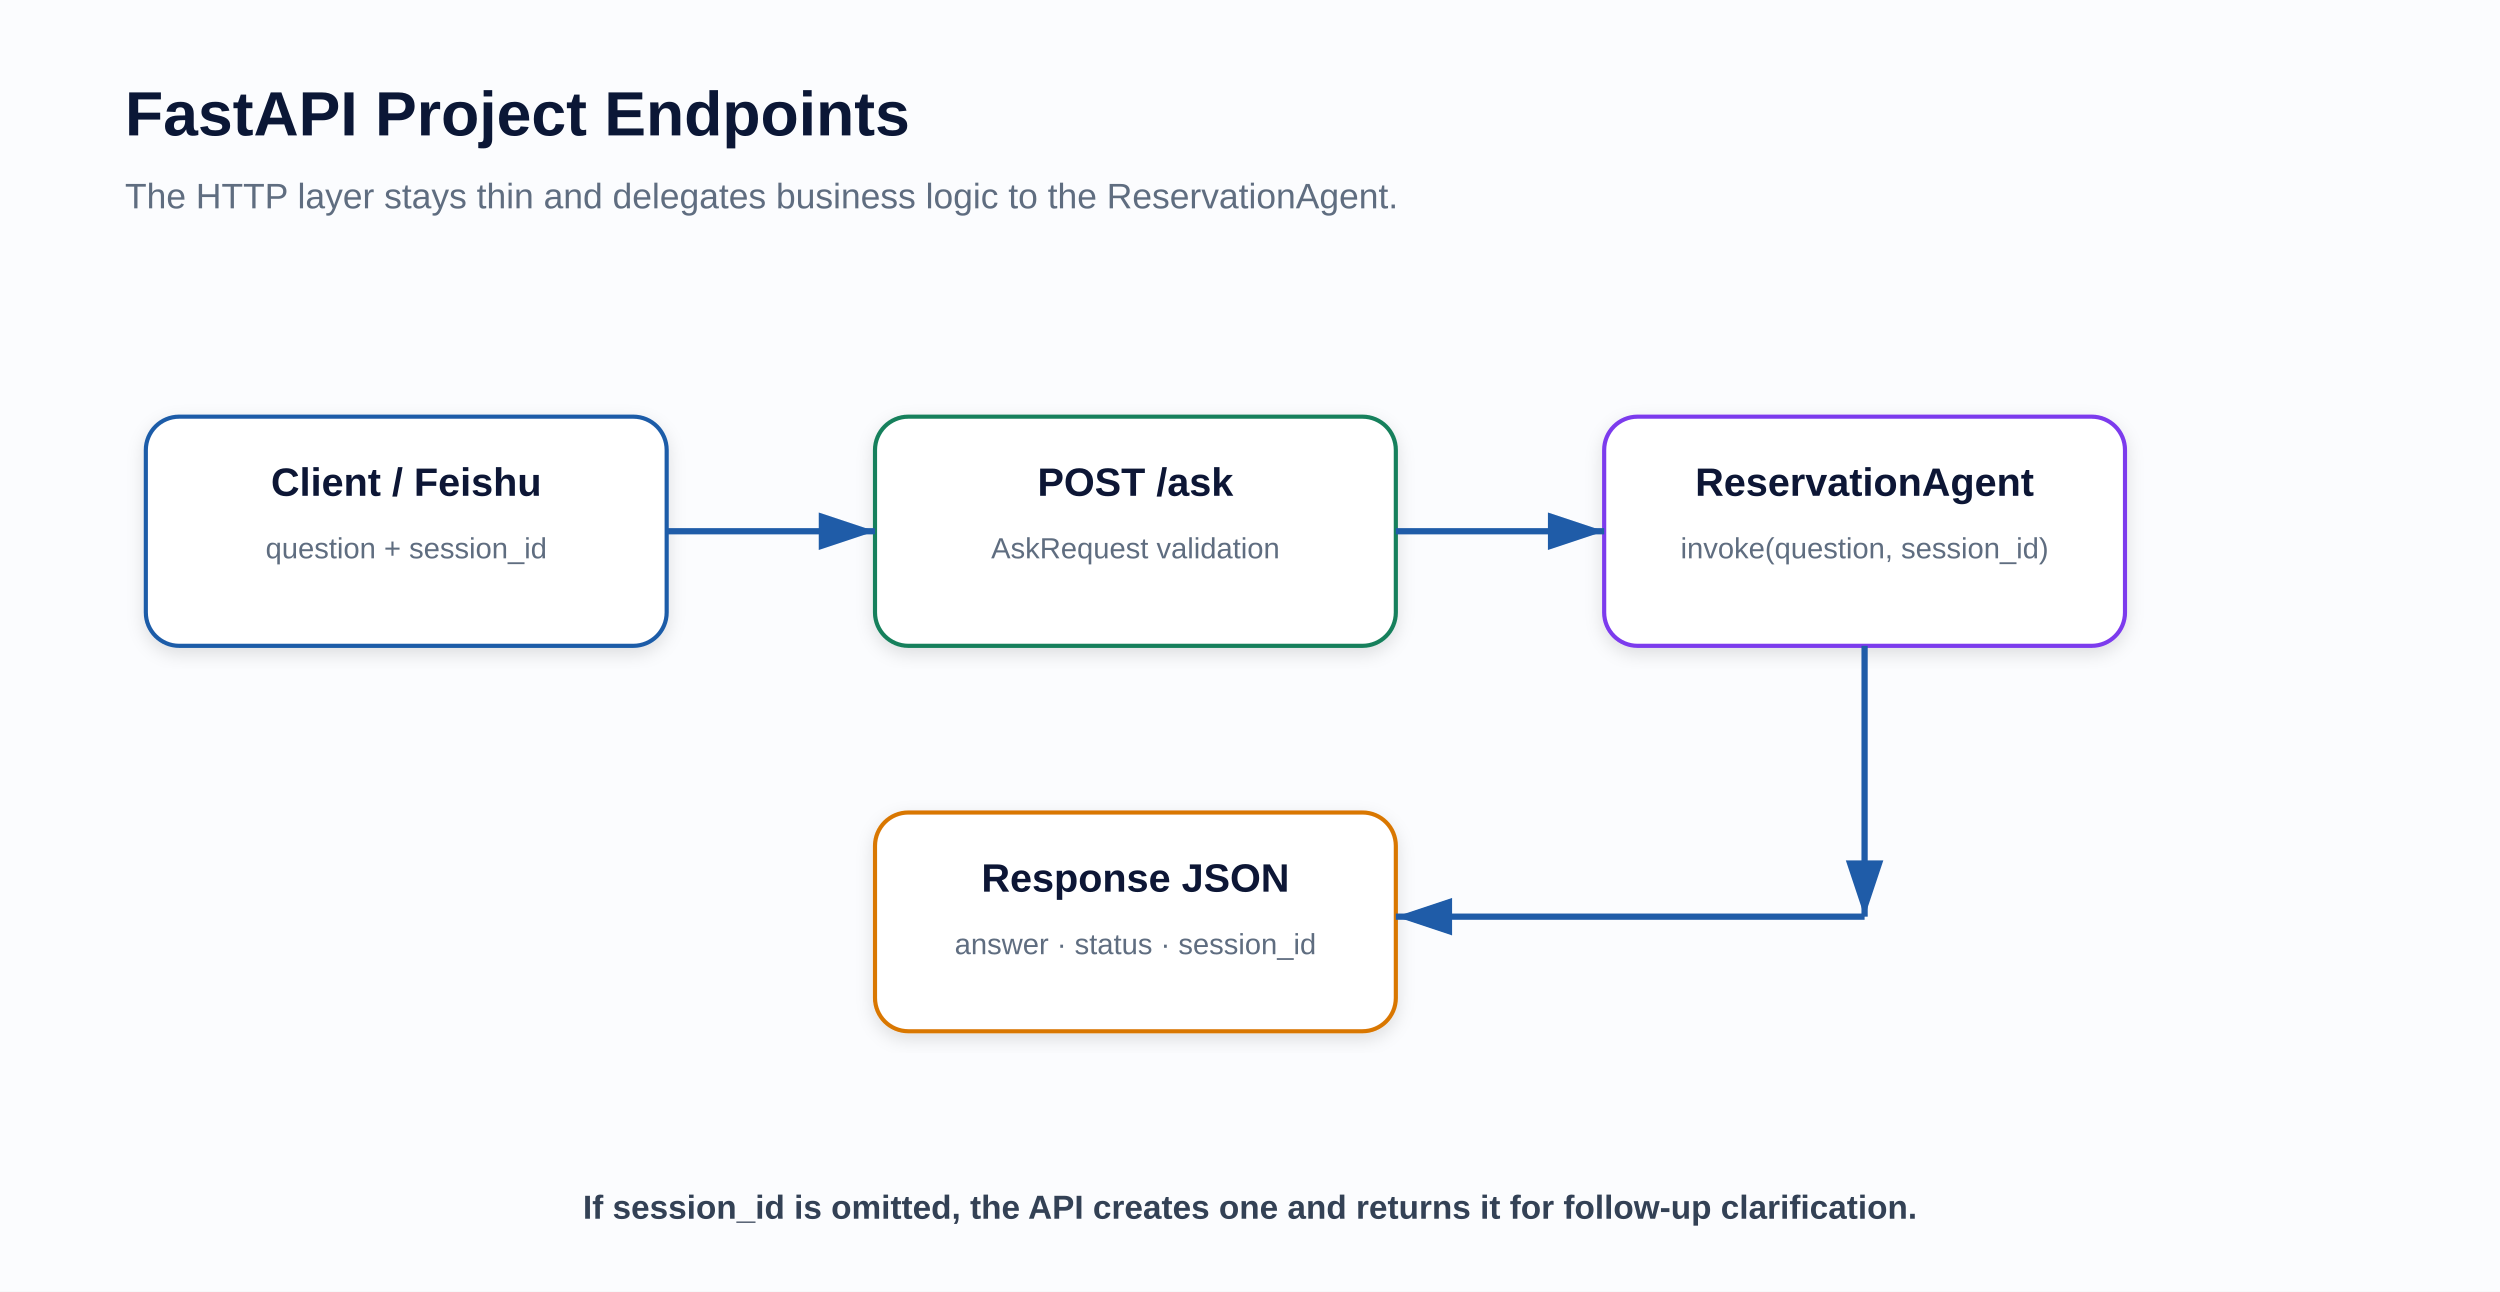
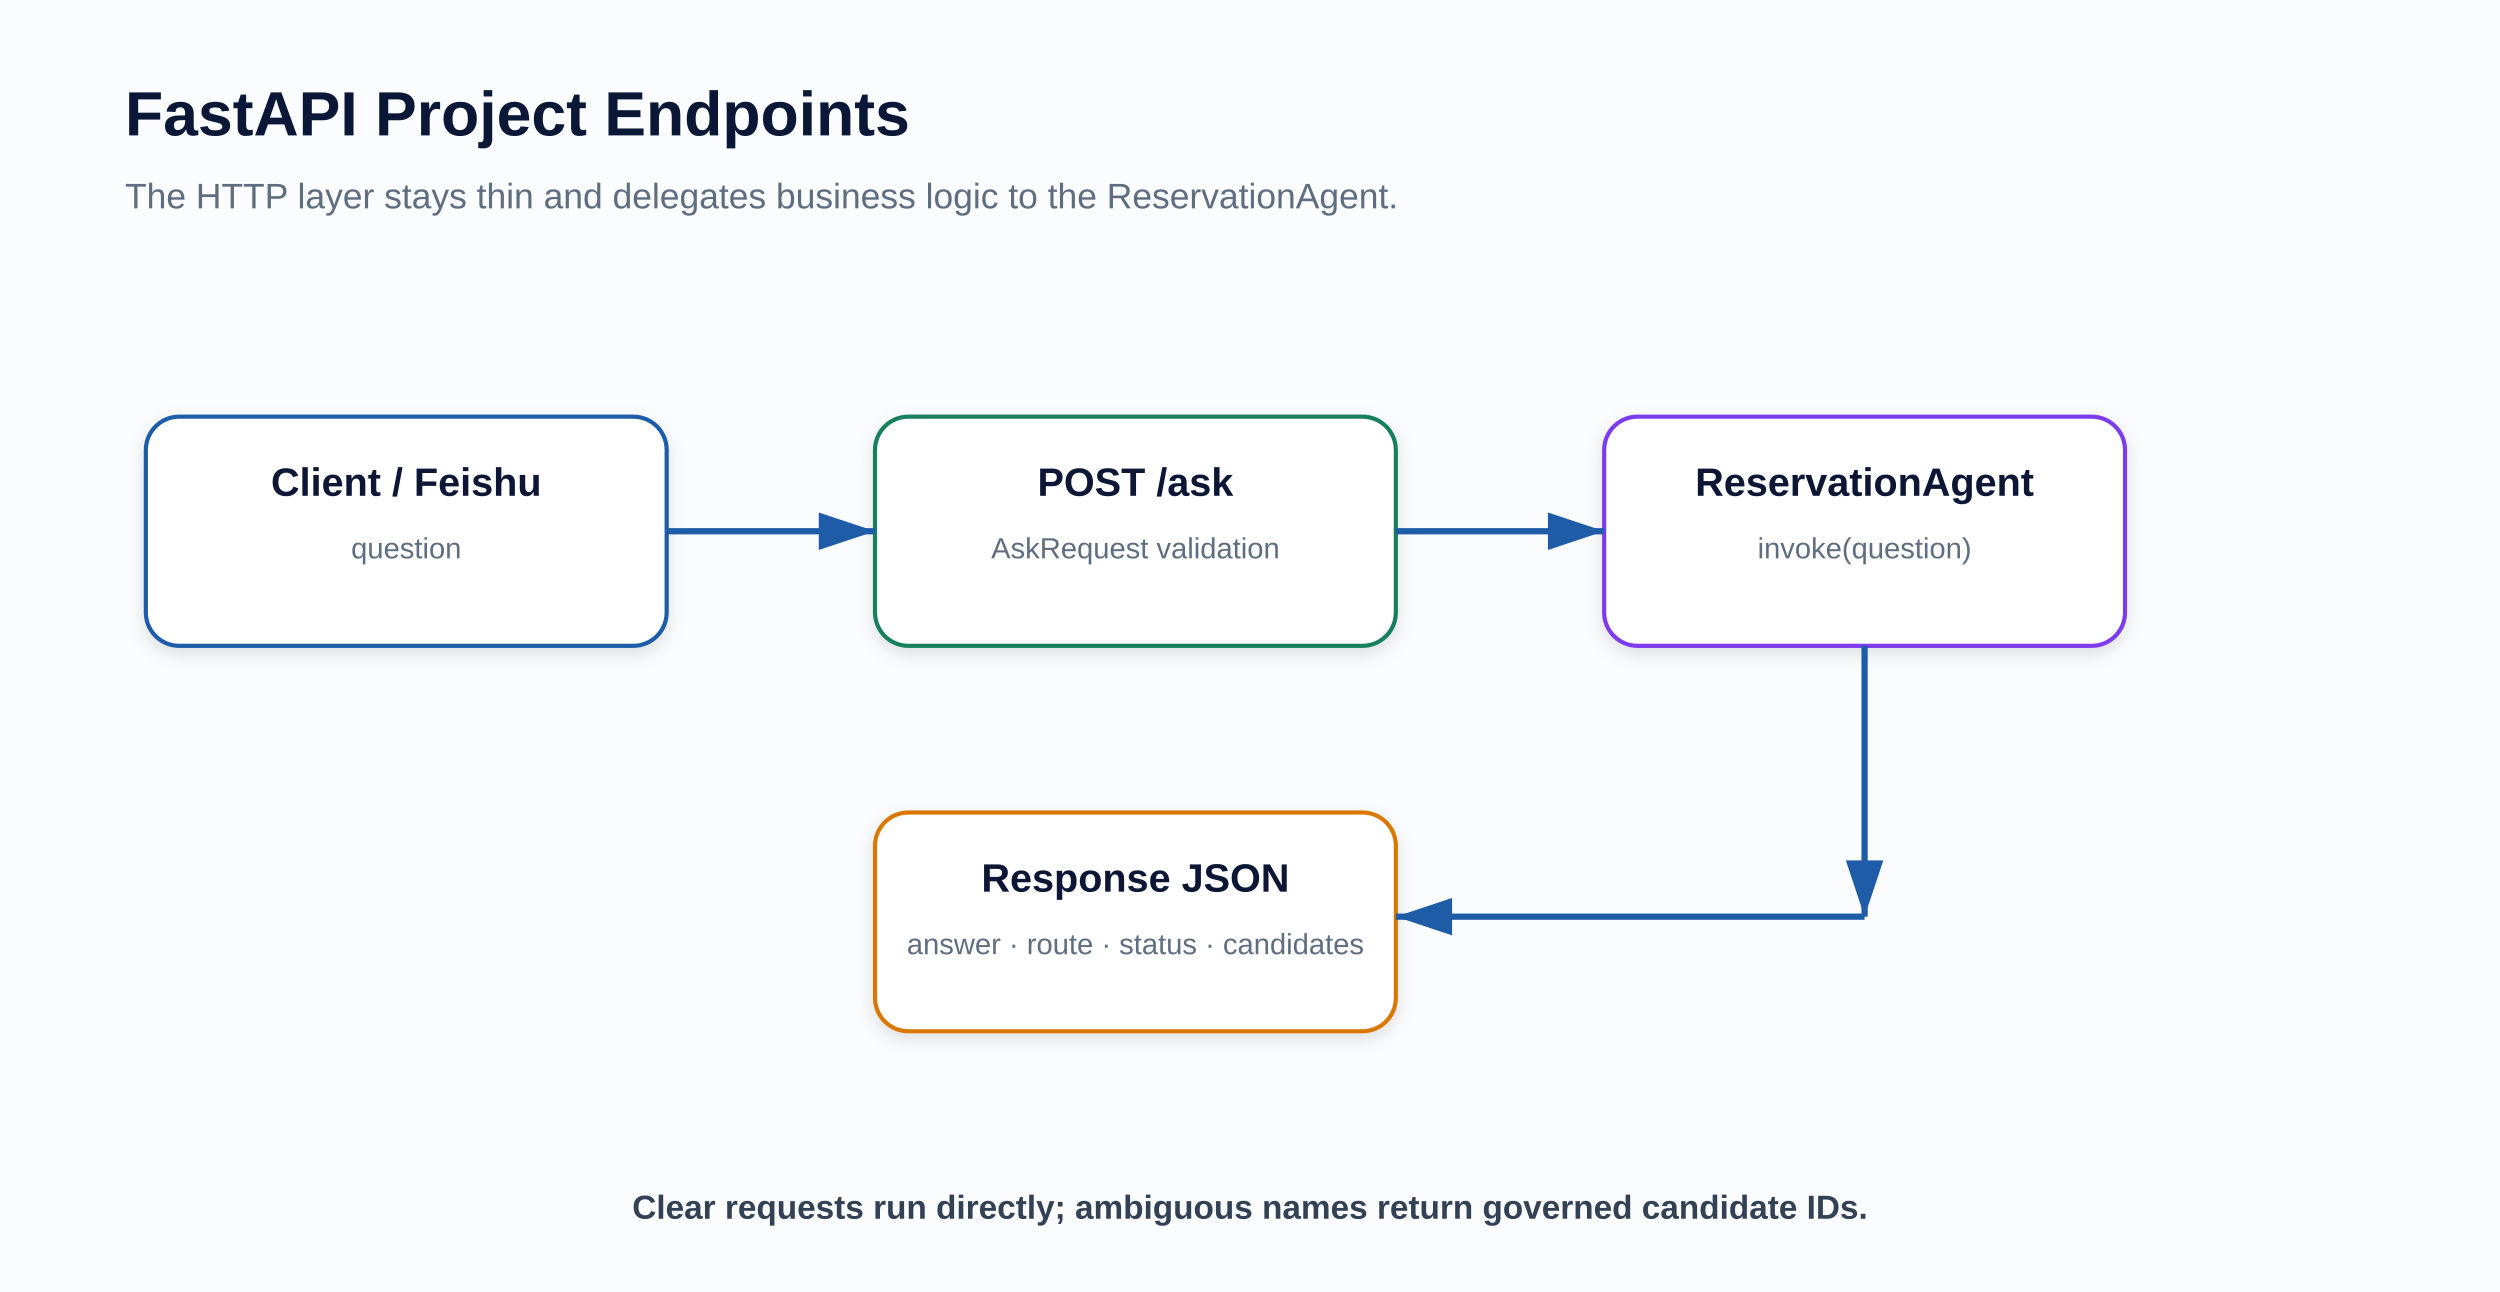
<svg xmlns="http://www.w3.org/2000/svg" width="1200" height="620" viewBox="0 0 1200 620">
  <defs>
    <marker id="arrow" markerWidth="10" markerHeight="10" refX="9" refY="3" orient="auto">
      <path d="M0,0 L0,6 L9,3 z" fill="#1f5ca8" />
    </marker>
    <filter id="shadow" x="-10%" y="-10%" width="120%" height="120%">
      <feDropShadow dx="0" dy="3" stdDeviation="4" flood-opacity="0.12" />
    </filter>
  </defs>
  <rect width="100%" height="100%" fill="#fbfcfe" />
  <text x="60" y="65" font-family="Arial, sans-serif" font-size="30" font-weight="700" fill="#0b1736">FastAPI Project Endpoints</text>
  <text x="60" y="100" font-family="Arial, sans-serif" font-size="17" fill="#5f6d80">The HTTP layer stays thin and delegates business logic to the ReservationAgent.</text>
  <g filter="url(#shadow)">
    <rect x="70" y="200" width="250" height="110" rx="16" fill="#ffffff" stroke="#1f5ca8" stroke-width="2" />
    <text x="195.0" y="238" text-anchor="middle" font-family="Arial, sans-serif" font-size="19" font-weight="700" fill="#0b1736">Client / Feishu</text>
-     <text x="195.0" y="268" text-anchor="middle" font-family="Arial, sans-serif" font-size="14" fill="#5f6d80">question + session_id</text>
+     <text x="195.0" y="268" text-anchor="middle" font-family="Arial, sans-serif" font-size="14" fill="#5f6d80">question</text>
  </g>
  <g filter="url(#shadow)">
    <rect x="420" y="200" width="250" height="110" rx="16" fill="#ffffff" stroke="#16805b" stroke-width="2" />
    <text x="545.0" y="238" text-anchor="middle" font-family="Arial, sans-serif" font-size="19" font-weight="700" fill="#0b1736">POST /ask</text>
    <text x="545.0" y="268" text-anchor="middle" font-family="Arial, sans-serif" font-size="14" fill="#5f6d80">AskRequest validation</text>
  </g>
  <g filter="url(#shadow)">
    <rect x="770" y="200" width="250" height="110" rx="16" fill="#ffffff" stroke="#7c3aed" stroke-width="2" />
    <text x="895.0" y="238" text-anchor="middle" font-family="Arial, sans-serif" font-size="19" font-weight="700" fill="#0b1736">ReservationAgent</text>
-     <text x="895.0" y="268" text-anchor="middle" font-family="Arial, sans-serif" font-size="14" fill="#5f6d80">invoke(question, session_id)</text>
+     <text x="895.0" y="268" text-anchor="middle" font-family="Arial, sans-serif" font-size="14" fill="#5f6d80">invoke(question)</text>
  </g>
  <g filter="url(#shadow)">
    <rect x="420" y="390" width="250" height="105" rx="16" fill="#ffffff" stroke="#d97706" stroke-width="2" />
    <text x="545.0" y="428" text-anchor="middle" font-family="Arial, sans-serif" font-size="19" font-weight="700" fill="#0b1736">Response JSON</text>
-     <text x="545.0" y="458" text-anchor="middle" font-family="Arial, sans-serif" font-size="14" fill="#5f6d80">answer · status · session_id</text>
+     <text x="545.0" y="458" text-anchor="middle" font-family="Arial, sans-serif" font-size="14" fill="#5f6d80">answer · route · status · candidates</text>
  </g>
  <line x1="320" y1="255" x2="420" y2="255" stroke="#1f5ca8" stroke-width="3" marker-end="url(#arrow)" />
  <line x1="670" y1="255" x2="770" y2="255" stroke="#1f5ca8" stroke-width="3" marker-end="url(#arrow)" />
  <line x1="895" y1="310" x2="895" y2="440" stroke="#1f5ca8" stroke-width="3" marker-end="url(#arrow)" />
  <line x1="895" y1="440" x2="670" y2="440" stroke="#1f5ca8" stroke-width="3" marker-end="url(#arrow)" />
-   <text x="600.0" y="585" text-anchor="middle" font-family="Arial, sans-serif" font-size="16" font-weight="700" fill="#334155">If session_id is omitted, the API creates one and returns it for follow-up clarification.</text>
+   <text x="600.0" y="585" text-anchor="middle" font-family="Arial, sans-serif" font-size="16" font-weight="700" fill="#334155">Clear requests run directly; ambiguous names return governed candidate IDs.</text>
</svg>
